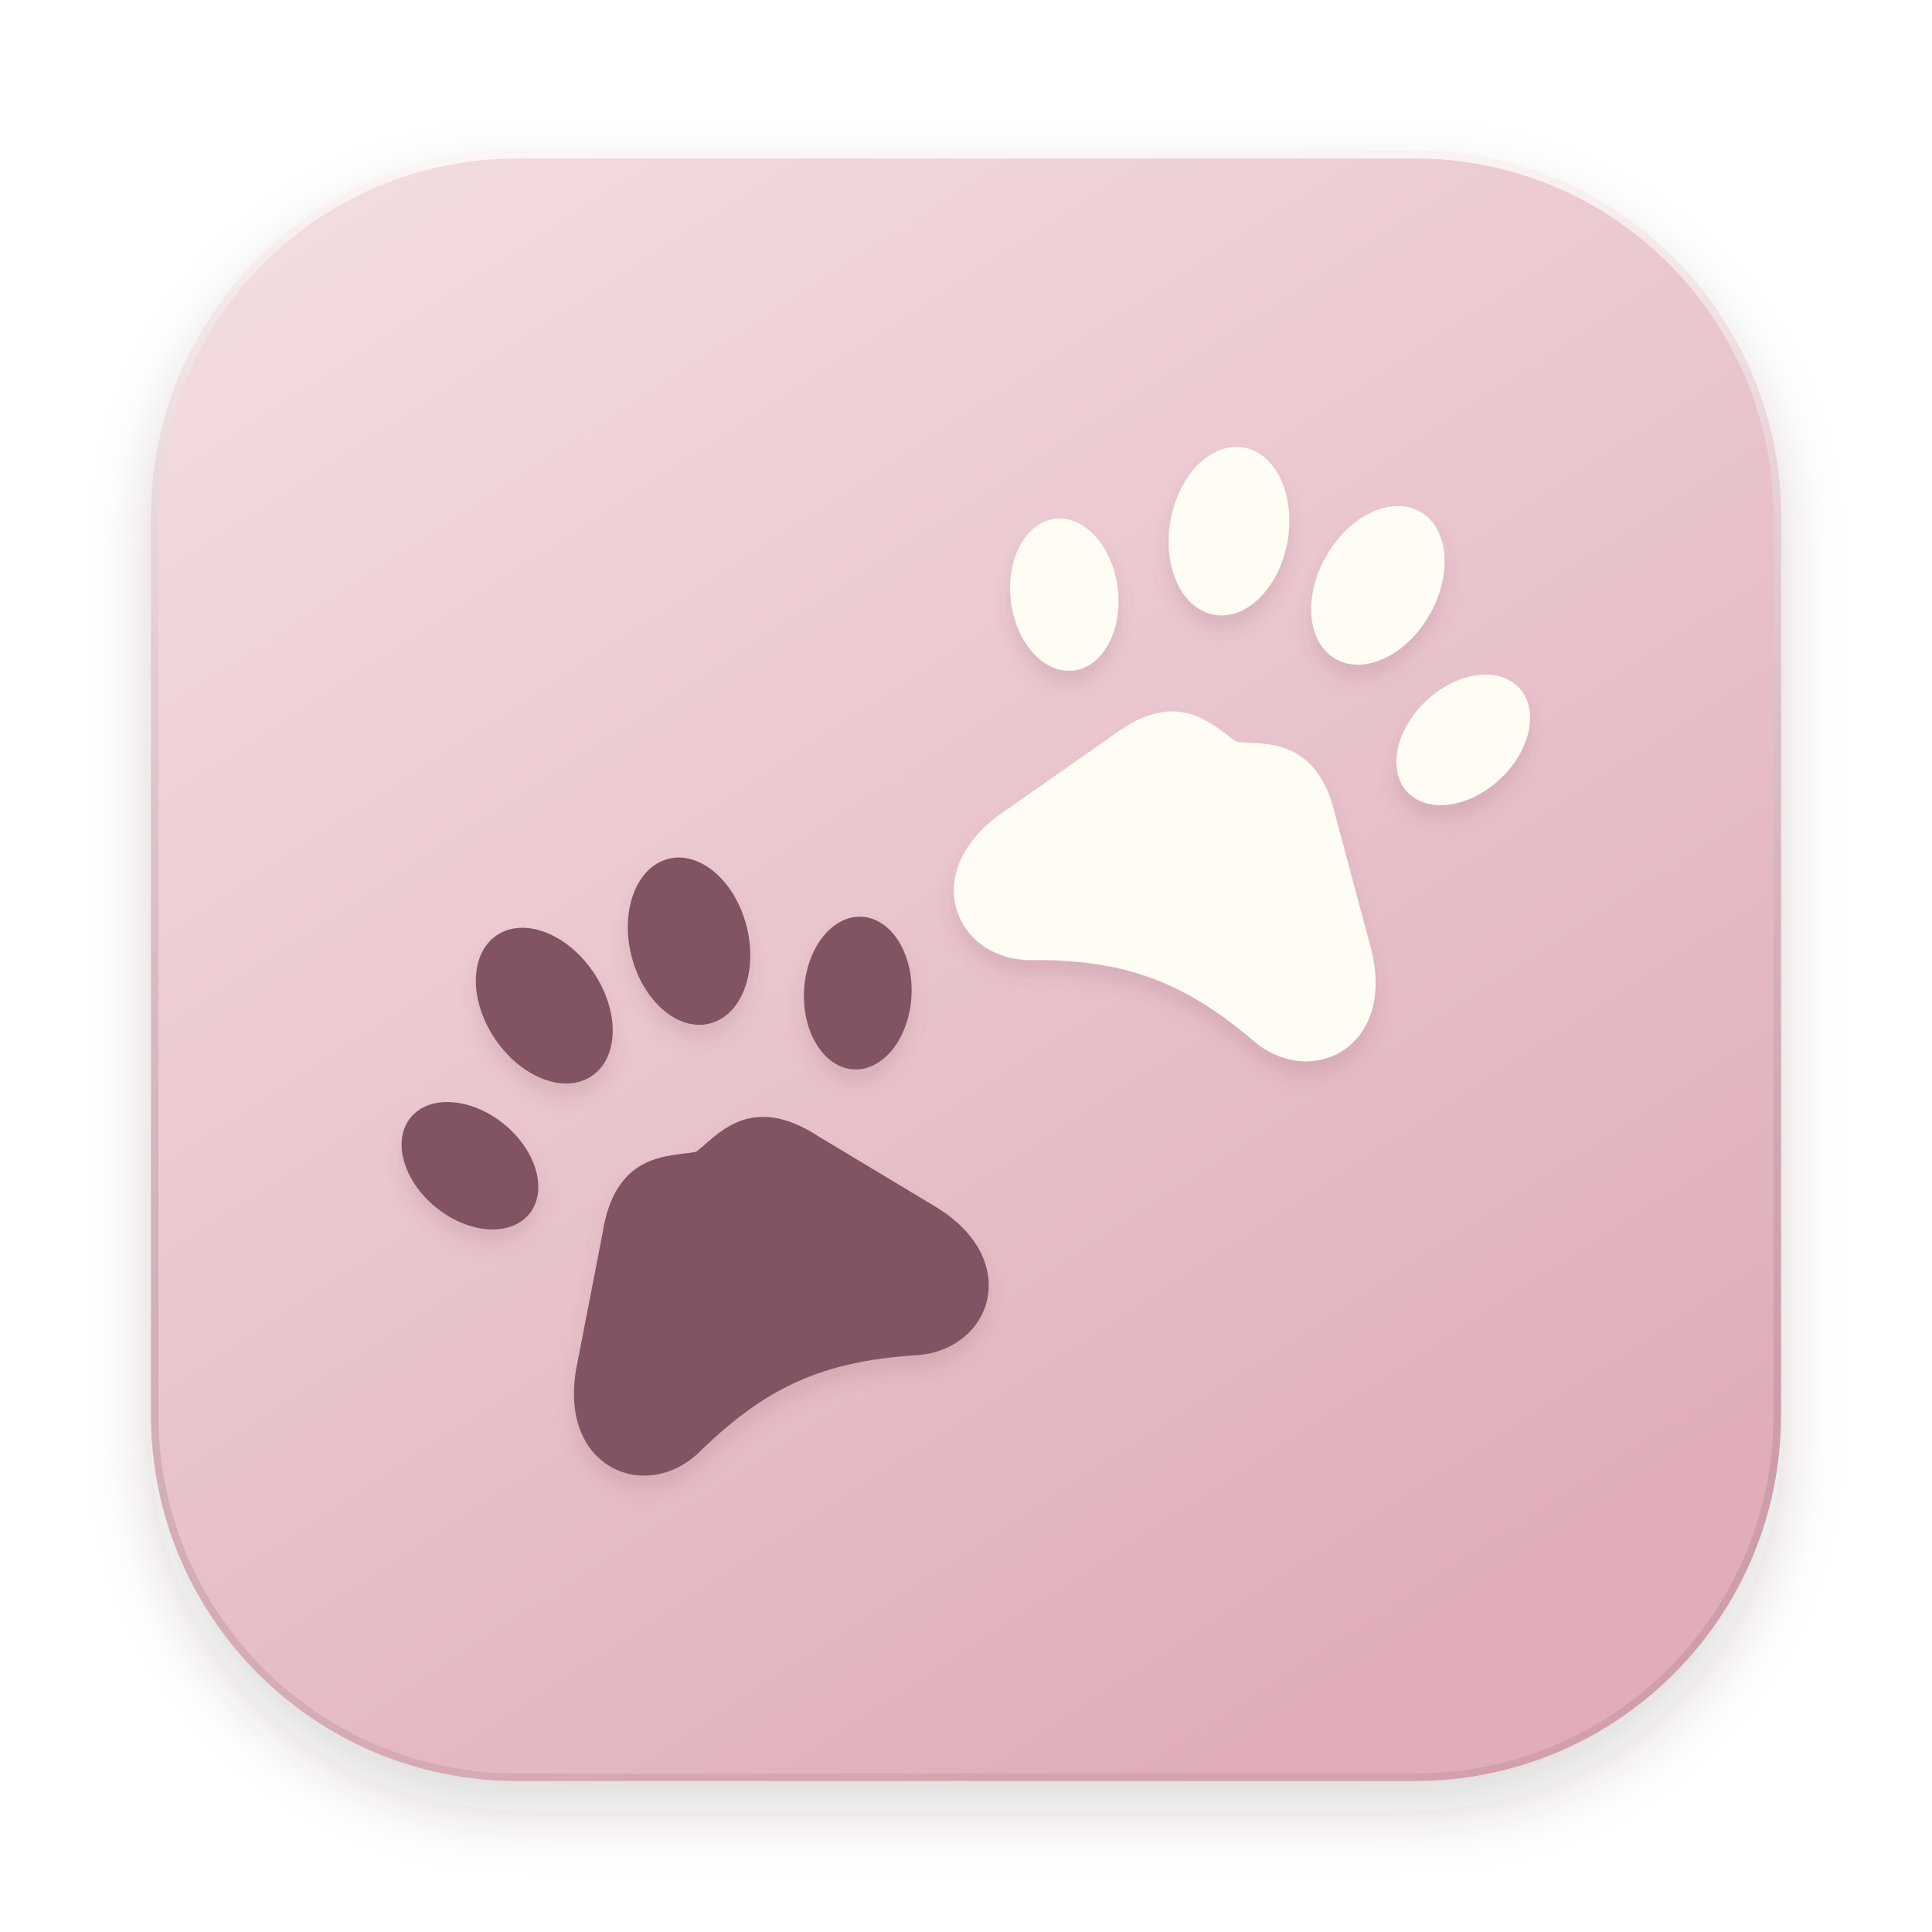
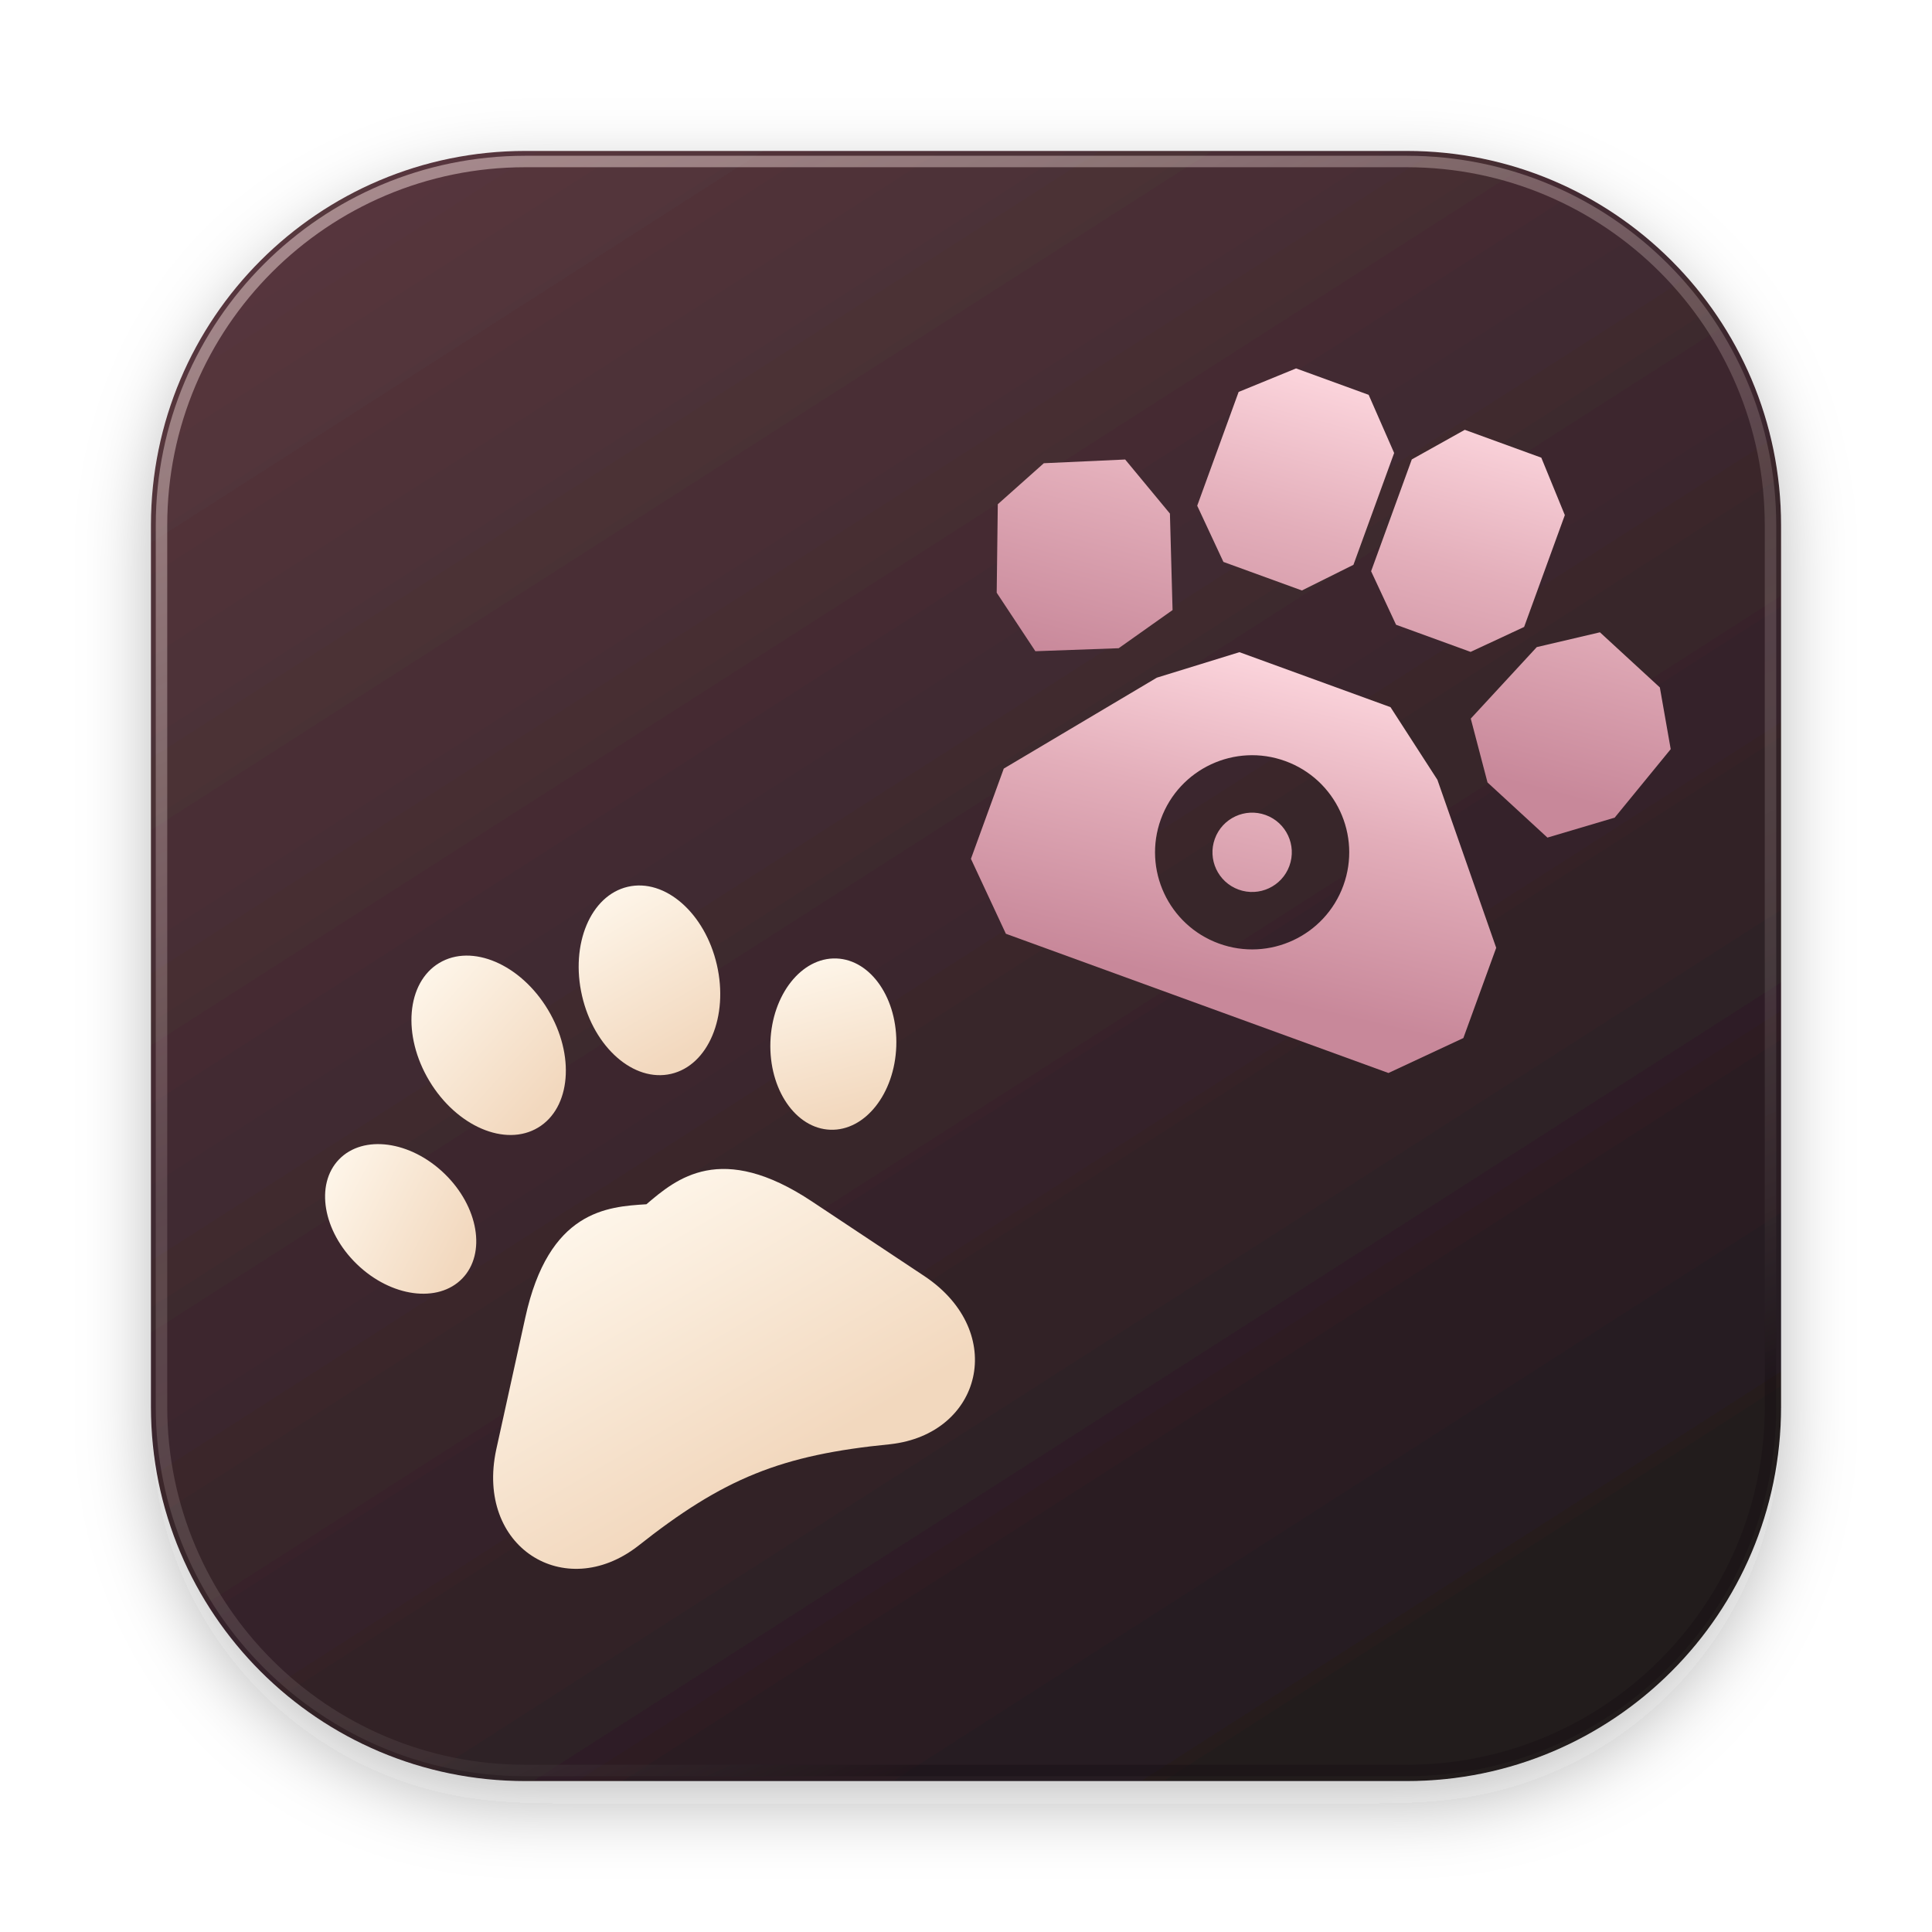
- <svg xmlns="http://www.w3.org/2000/svg" width="1024" height="1024" viewBox="0 0 1024 1024">
+ <svg xmlns="http://www.w3.org/2000/svg" width="1024" height="1024" viewBox="0 0 64 64">
  <defs>
-     <linearGradient id="tile" x1="0" y1="0" x2="0.65" y2="1">
-       <stop stop-color="#f4e0e3" />
-       <stop offset="1" stop-color="#e0adb9" />
+     <linearGradient id="tile" x2=".64" y2="1">
+       <stop stop-color="#5b393f" />
+       <stop offset=".53" stop-color="#3d282e" />
+       <stop offset="1" stop-color="#241a1f" />
    </linearGradient>
-     <linearGradient id="edge" x1="0" y1="0" x2="0" y2="1">
-       <stop stop-color="#fffdfc" stop-opacity=".8" />
-       <stop offset="1" stop-color="#825362" stop-opacity=".14" />
+     <linearGradient id="edge" x2=".45" y2="1">
+       <stop stop-color="#ffe8e5" stop-opacity=".52" />
+       <stop offset=".54" stop-color="#ffe8e5" stop-opacity=".15" />
+       <stop offset="1" stop-color="#160e12" stop-opacity=".42" />
    </linearGradient>
-     <filter id="shadow" x="-20%" y="-20%" width="140%" height="150%">
-       <feDropShadow dx="0" dy="16" stdDeviation="16" flood-color="#382e33" flood-opacity=".17" />
-     </filter>
-     <filter id="lift" x="-20%" y="-20%" width="140%" height="150%">
-       <feDropShadow dx="0" dy="5" stdDeviation="3" flood-color="#825362" flood-opacity=".15" />
+     <linearGradient id="steel" x2=".18" y2="1">
+       <stop stop-color="#ffdae1" />
+       <stop offset=".48" stop-color="#e3aeba" />
+       <stop offset="1" stop-color="#c8889a" />
+     </linearGradient>
+     <linearGradient id="ivory" x2=".22" y2="1">
+       <stop stop-color="#fff8ed" />
+       <stop offset="1" stop-color="#f2d8be" />
+     </linearGradient>
+     <filter id="shadow" x="-15%" y="-15%" width="130%" height="140%">
+       <feDropShadow dx="0" dy=".75" stdDeviation="1.15" flood-color="#27191e" flood-opacity=".27" />
    </filter>
  </defs>
-   <rect x="80" y="80" width="864" height="864" rx="194" fill="url(#tile)" filter="url(#shadow)" />
-   <rect x="82" y="82" width="860" height="860" rx="192" fill="none" stroke="url(#edge)" stroke-width="4" />
-   <g transform="translate(128 128) scale(1.5)" filter="url(#lift)">
-     <g fill="#825362" transform="translate(59 218) rotate(-24 100 100)">
-       <ellipse cx="25" cy="76" rx="19" ry="27" transform="rotate(-27 25 76)" />
-       <ellipse cx="72" cy="35" rx="21" ry="30" transform="rotate(-10 72 35)" />
-       <ellipse cx="128" cy="35" rx="21" ry="30" transform="rotate(10 128 35)" />
-       <ellipse cx="175" cy="76" rx="19" ry="27" transform="rotate(27 175 76)" />
-       <path d="M58 117C74 92 91 102 100 104C109 102 126 92 142 117L170 157C190 187 166 211 141 201C111 190 89 190 59 201C34 211 10 187 30 157Z" />
+   <rect x="5" y="5" width="54" height="54" rx="12.4" fill="url(#tile)" filter="url(#shadow)" />
+   <rect x="5.35" y="5.35" width="53.3" height="53.3" rx="12.05" fill="none" stroke="url(#edge)" stroke-width=".38" />
+   <g transform="translate(7.8 7.5) scale(.76)">
+     <g transform="translate(30 6) rotate(20 17.5 17) scale(.91)" fill="url(#steel)">
+       <path d="M1.8 10.2 5.4 8.7 8.3 10.4 10 14.7 8.2 17.3 4.5 18.8 1.8 16.8 .4 12.8Z M9.4 3.8 11.6 1.8 15.3 1.8 17.4 4V9.7L15.5 11.7H11.5L9.4 9.6Z M20.2 1.8H24.1L26.1 4V9.7L24.1 11.7H20.3L18.3 9.7V4Z M29.6 8.7 33.2 10.2 34.7 12.8 33.3 16.8 30.6 18.8 27 17.3 25.2 14.7 27 10.4Z" />
+       <path fill-rule="evenodd" d="M10.4 18 13.7 15.5H21.4L24.7 18 30.1 24.6V29.2L27.3 32H7.8L5 29.2V24.6Z M17.55 19.65a4.65 4.65 0 1 0 0 9.3 4.65 4.65 0 0 0 0-9.3Z M17.55 22.4a1.9 1.9 0 1 0 0 3.8 1.9 1.9 0 0 0 0-3.8Z" />
    </g>
-     <g fill="#fffcf4" transform="translate(253 73) rotate(20 100 100)">
-       <ellipse cx="25" cy="76" rx="19" ry="27" transform="rotate(-27 25 76)" />
-       <ellipse cx="72" cy="35" rx="21" ry="30" transform="rotate(-10 72 35)" />
-       <ellipse cx="128" cy="35" rx="21" ry="30" transform="rotate(10 128 35)" />
-       <ellipse cx="175" cy="76" rx="19" ry="27" transform="rotate(27 175 76)" />
-       <path d="M58 117C74 92 91 102 100 104C109 102 126 92 142 117L170 157C190 187 166 211 141 201C111 190 89 190 59 201C34 211 10 187 30 157Z" />
+     <g transform="translate(4 27) rotate(-22 16 17) scale(.9)" fill="url(#ivory)">
+       <ellipse cx="4.9" cy="12.8" rx="3.05" ry="4.15" transform="rotate(-24 4.9 12.8)" />
+       <ellipse cx="12" cy="6.6" rx="3.35" ry="4.65" transform="rotate(-9 12 6.6)" />
+       <ellipse cx="20.4" cy="6.6" rx="3.35" ry="4.65" transform="rotate(9 20.4 6.6)" />
+       <ellipse cx="27.5" cy="12.8" rx="3.05" ry="4.15" transform="rotate(24 27.5 12.8)" />
+       <path d="M8.7 19.5C11.7 15.1 14.4 16 16.2 16.6C18 16 20.7 15.1 23.7 19.5L27.4 24.9C30.1 28.9 27.1 33 22.8 31.8C17.7 30.3 14.7 30.3 9.6 31.8C5.3 33 2.3 28.9 5 24.9Z" />
    </g>
  </g>
</svg>
